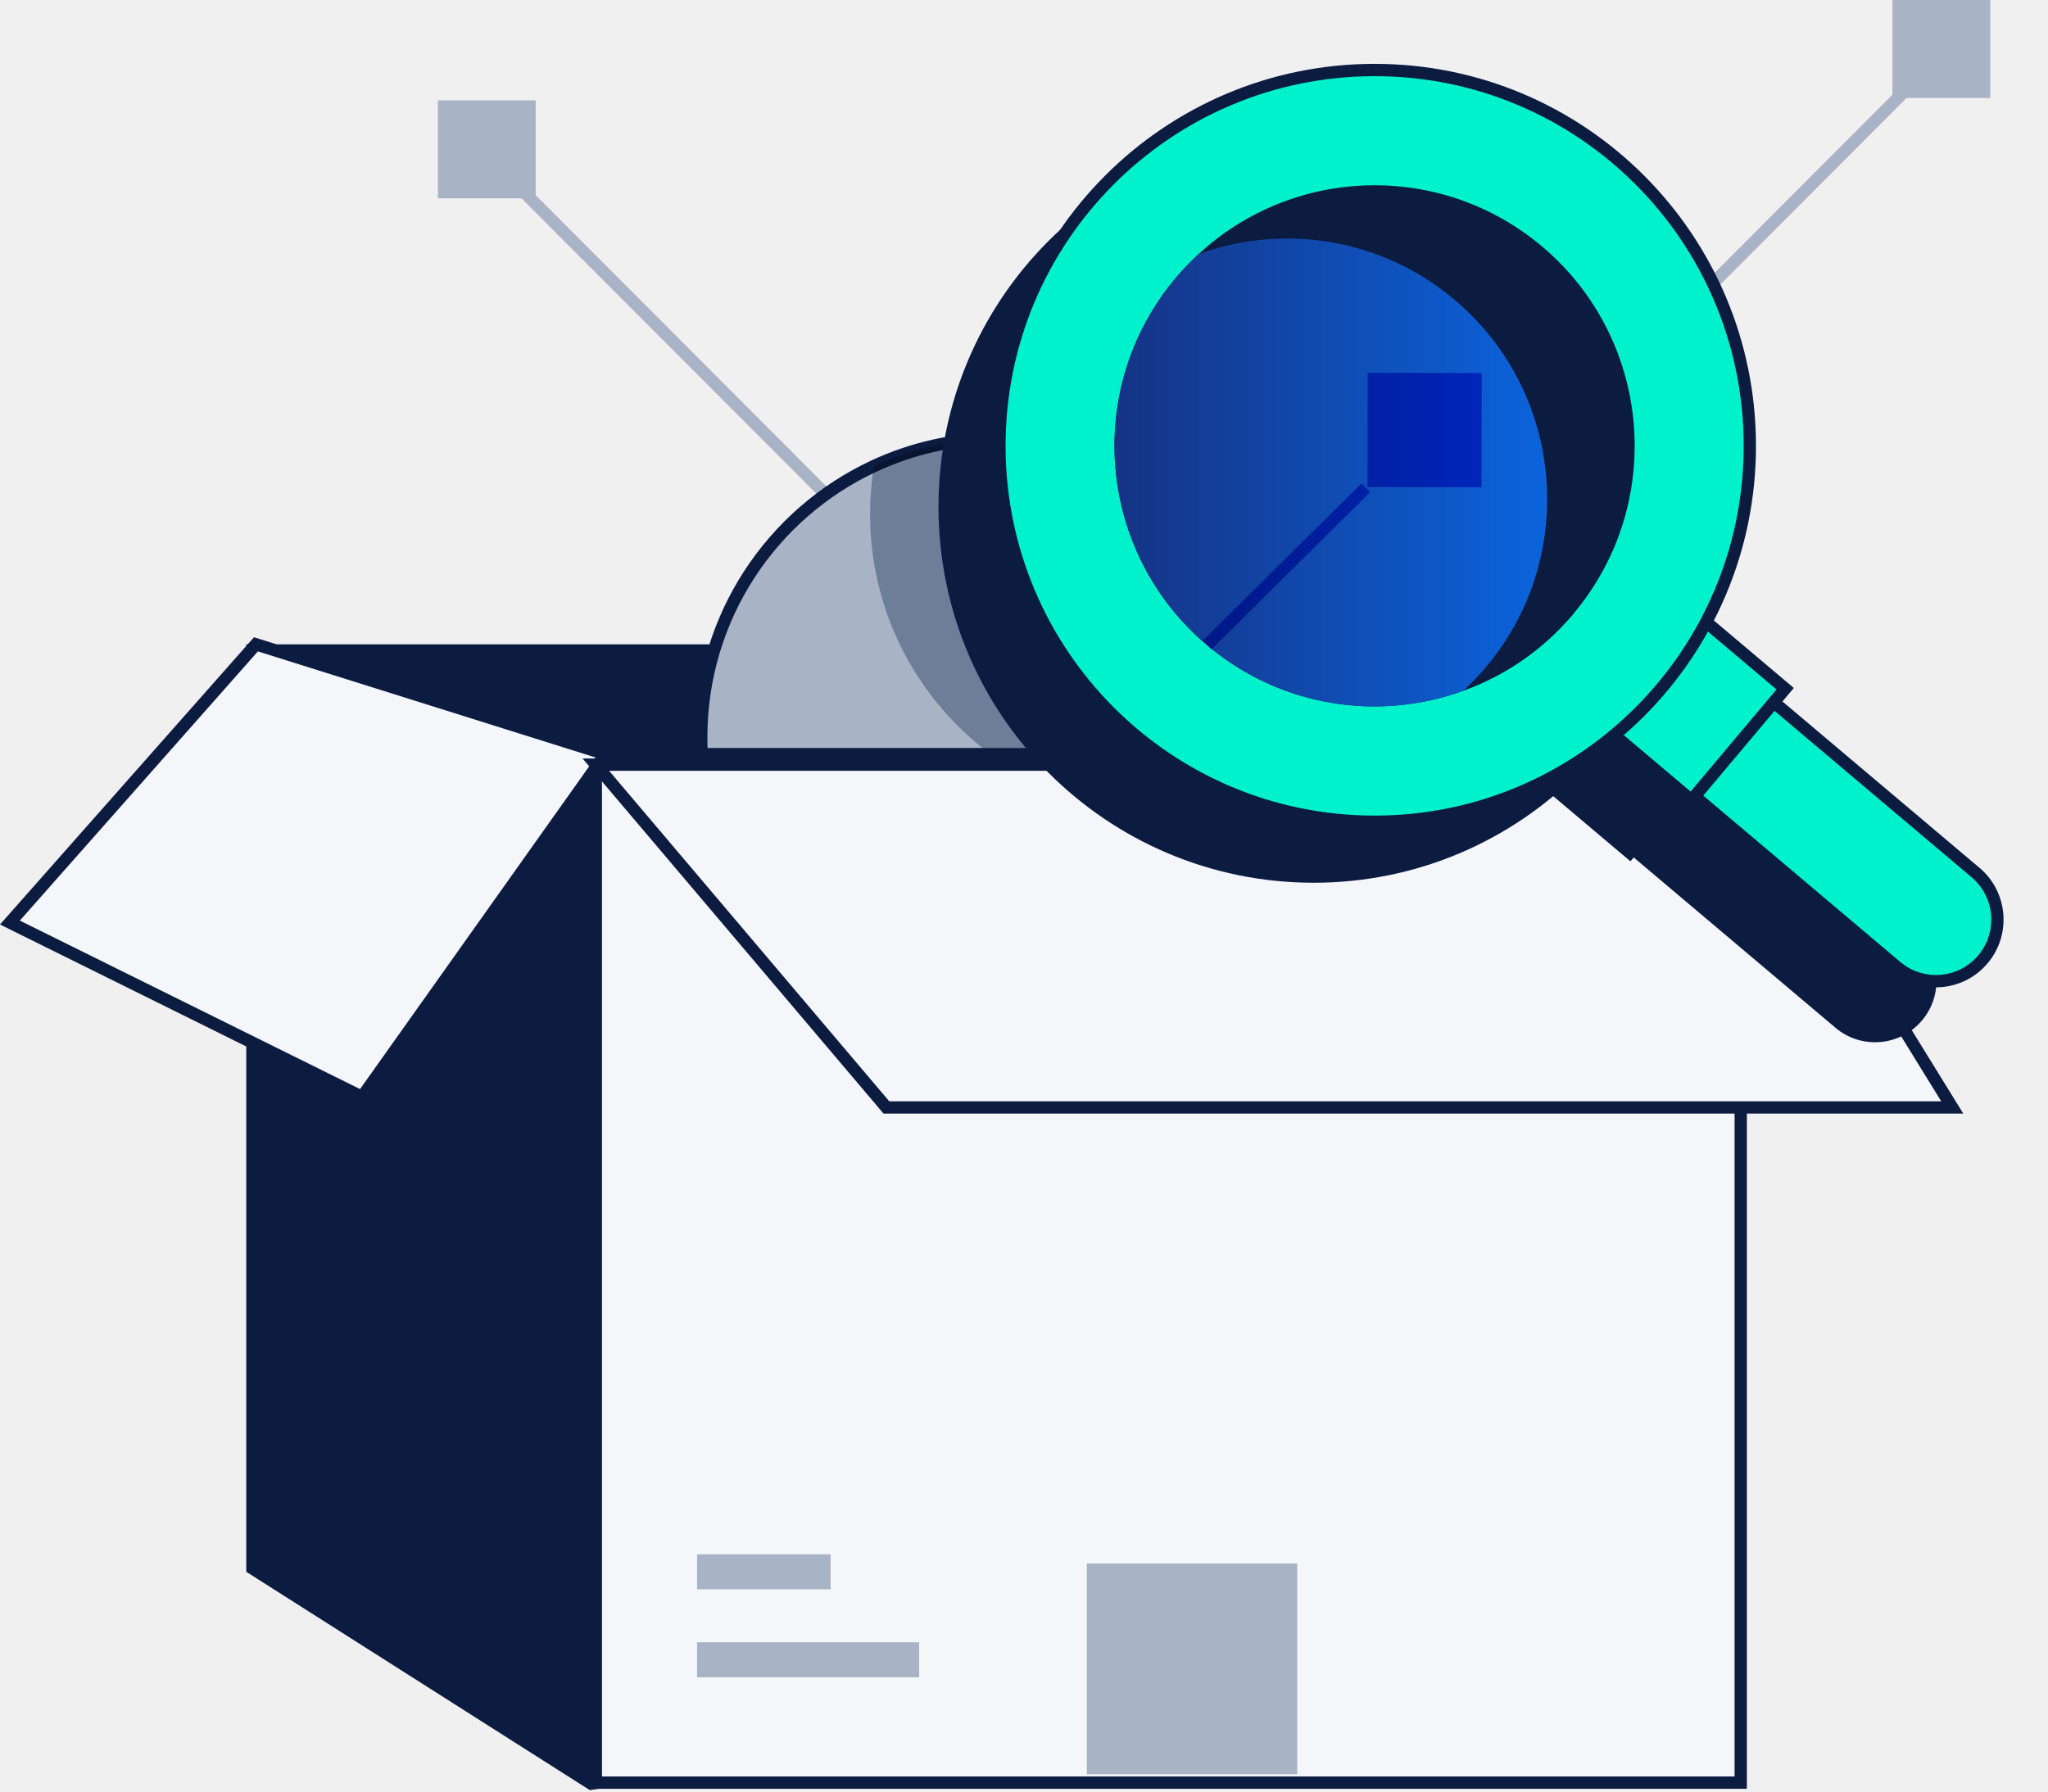
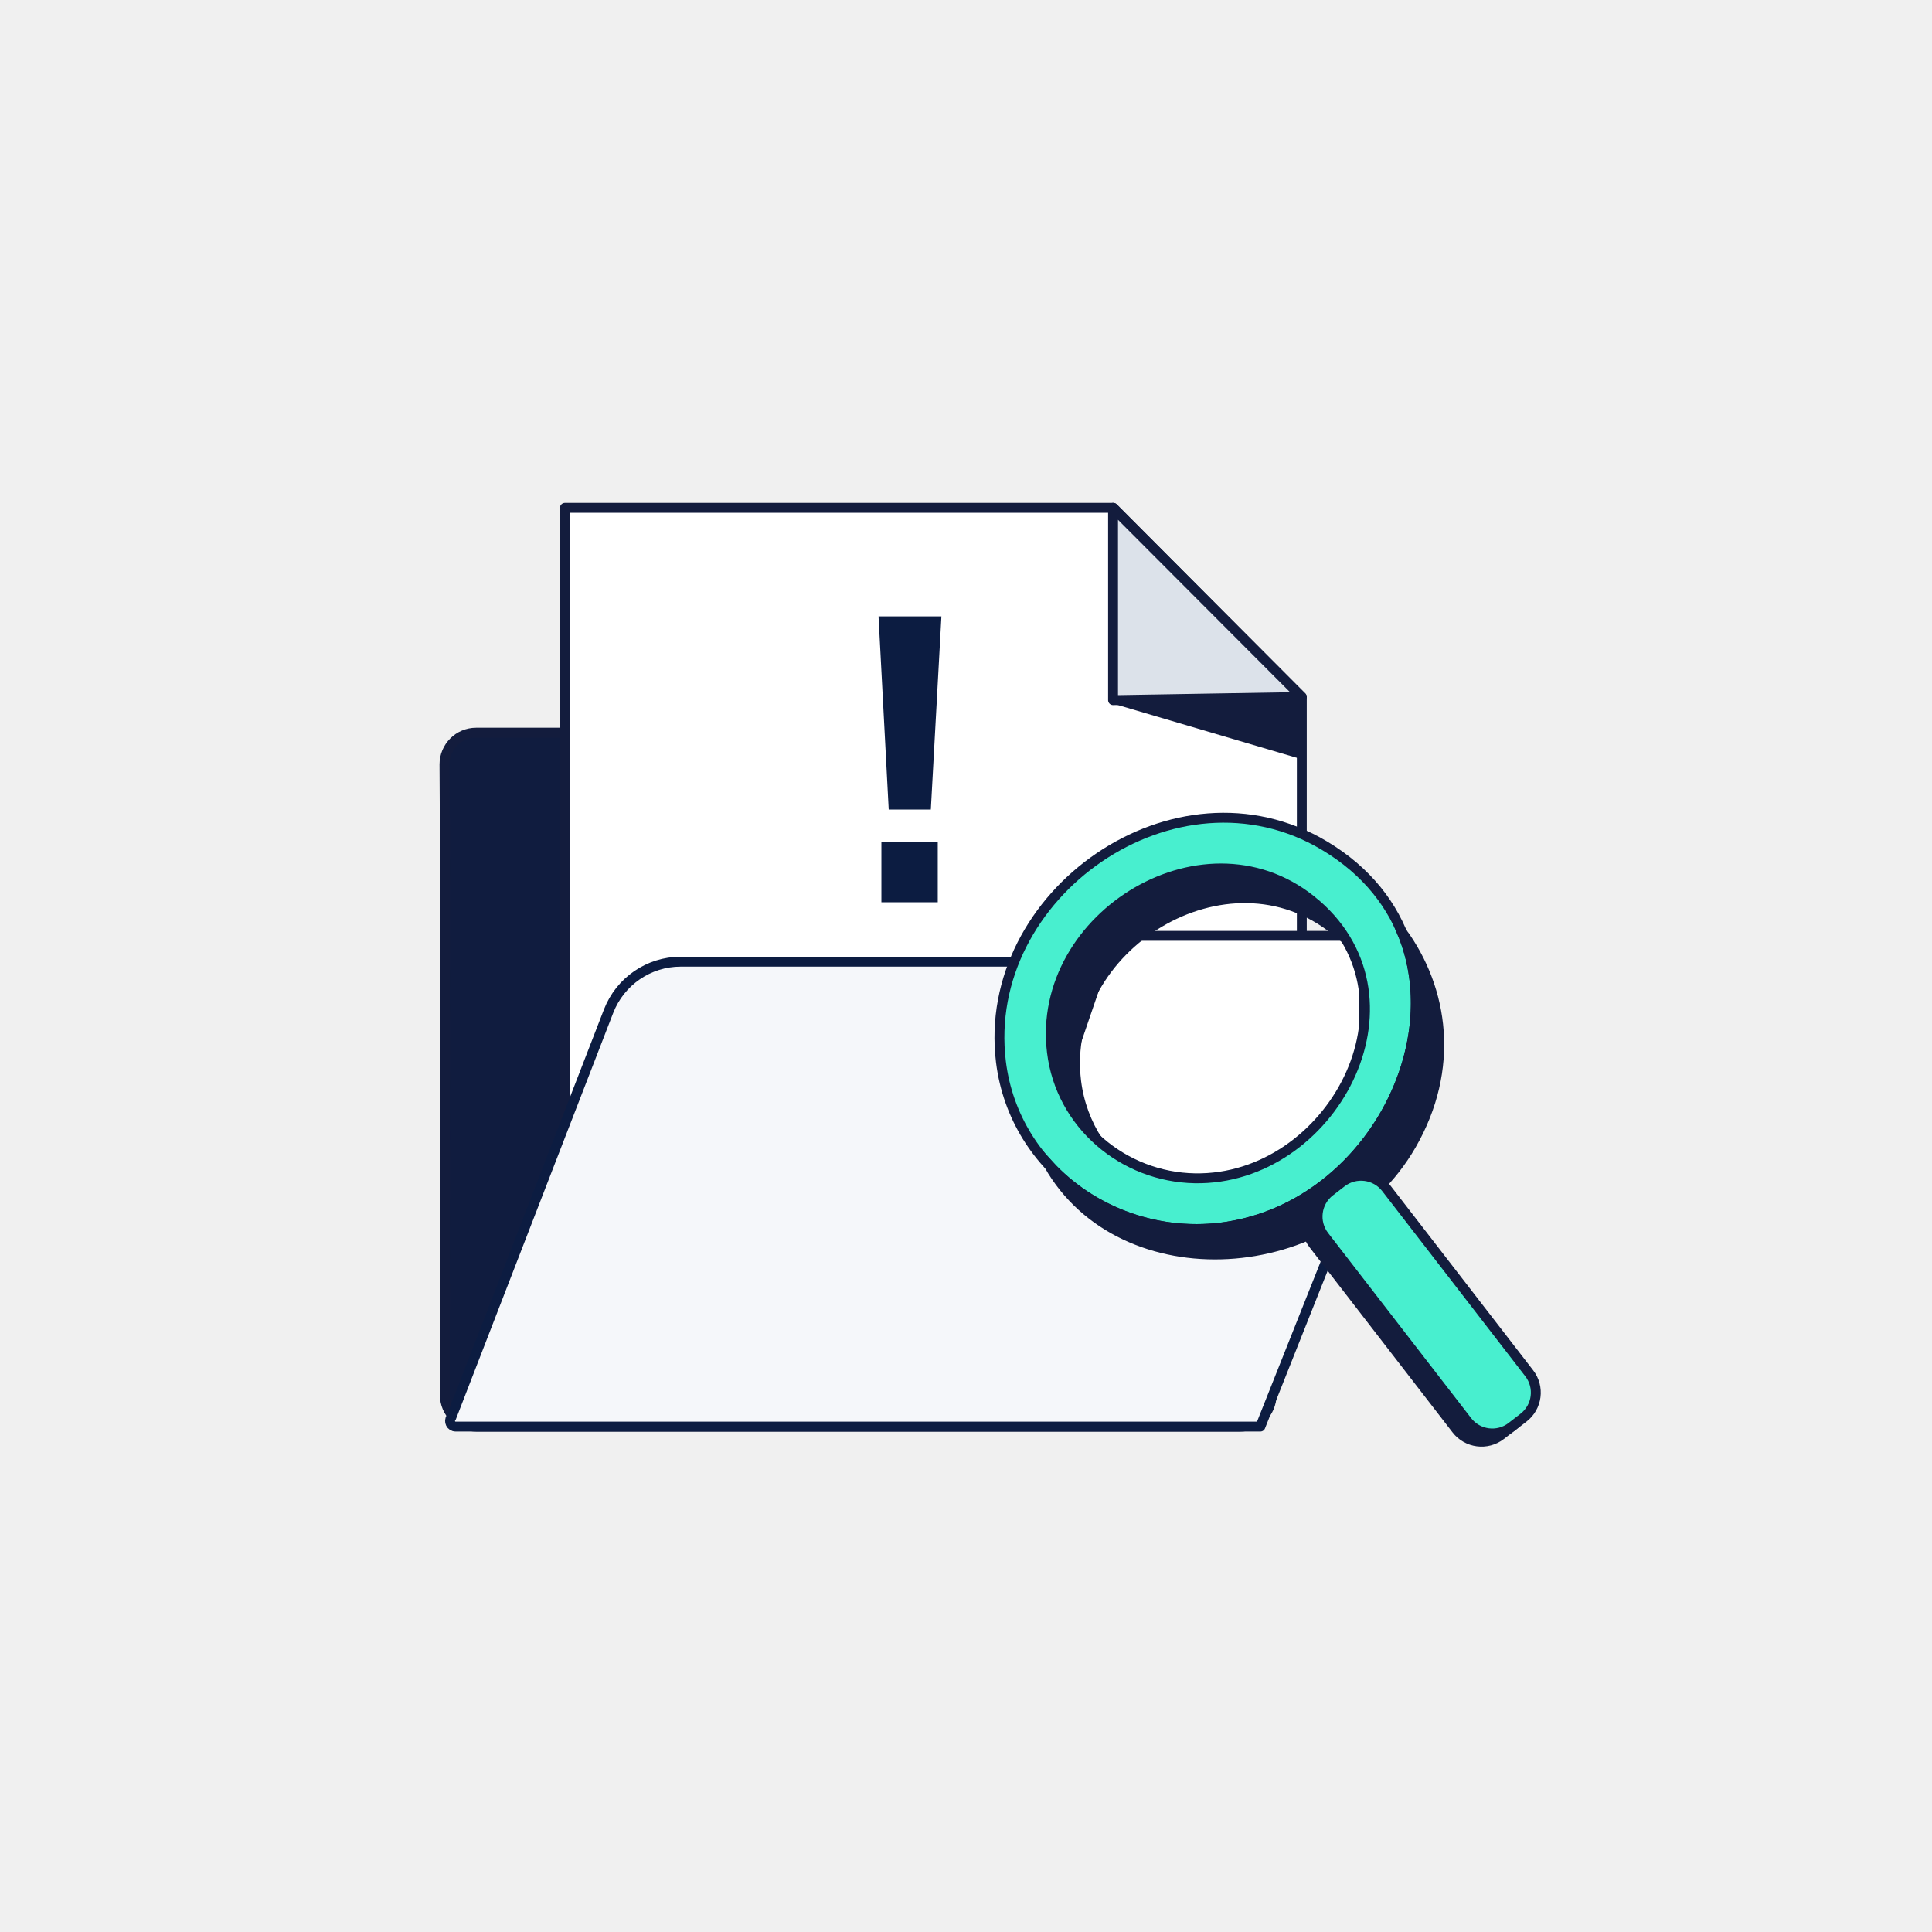
- <svg xmlns="http://www.w3.org/2000/svg" width="120" height="105" viewBox="0 0 120 105" fill="none">
-   <path d="M48.807 28.888L48.298 29.398L27.63 8.692L28.139 8.182L48.807 28.888Z" fill="#A8B3C5" />
-   <path d="M81.515 98.035L34.556 104.913L14.43 92.118V37.762H81.515L101.991 44.198L81.515 98.035Z" fill="#0C1C41" />
-   <path d="M76.028 43.202C76.028 44.164 75.951 45.102 75.802 46.021C74.459 54.347 67.244 60.705 58.556 60.705C48.908 60.705 41.089 52.87 41.089 43.202C41.089 36.165 45.231 30.095 51.207 27.315C53.439 26.276 55.931 25.694 58.556 25.694C68.204 25.694 76.028 33.534 76.028 43.202Z" fill="#A8B3C5" />
-   <path d="M75.668 43.202C75.668 33.734 68.005 26.055 58.556 26.055C55.984 26.055 53.544 26.625 51.359 27.642C45.505 30.365 41.449 36.311 41.449 43.202C41.449 52.671 49.107 60.344 58.556 60.344C67.065 60.344 74.131 54.117 75.447 45.963V45.963C75.593 45.063 75.668 44.145 75.668 43.202ZM76.388 43.202C76.388 44.061 76.328 44.901 76.211 45.726L76.158 46.078C74.786 54.576 67.423 61.066 58.556 61.066C48.709 61.066 40.729 53.069 40.729 43.202C40.729 36.02 44.957 29.825 51.055 26.988C53.334 25.927 55.877 25.334 58.556 25.334C68.403 25.334 76.388 33.335 76.388 43.202Z" fill="#0C1C41" />
-   <g style="mix-blend-mode:multiply">
-     <path d="M76.028 43.202C76.028 44.164 75.951 45.102 75.802 46.021C73.566 47.06 71.075 47.642 68.449 47.642C58.801 47.642 50.982 39.806 50.982 30.139C50.982 29.177 51.059 28.234 51.207 27.315C53.439 26.276 55.931 25.694 58.556 25.694C68.204 25.694 76.028 33.534 76.028 43.202Z" fill="#A8B3C5" />
-   </g>
-   <path d="M101.996 44.198H34.911V104.475H101.996V44.198Z" fill="#F4F6F9" />
-   <path d="M102.356 43.837V104.836H34.551V43.837H102.356ZM35.271 104.114H101.636V44.559H35.271V104.114Z" fill="#0C1C41" />
-   <path d="M35.473 44.198L21.212 64.289L0.582 54.068L14.996 37.762L35.473 44.198Z" fill="#F4F6F9" />
-   <path d="M36.053 44.002L21.328 64.748L0 54.182L14.881 37.348L36.053 44.002ZM1.163 53.953L21.097 63.828L34.892 44.393L15.111 38.176L1.163 53.953Z" fill="#0C1C41" />
-   <path d="M76.009 44.813H63.682V57.165H76.009V44.813Z" fill="#A8B3C5" />
-   <path d="M76.009 91.633H63.682V103.984H76.009V91.633Z" fill="#A8B3C5" />
-   <path d="M34.911 44.813L51.937 64.904H114.39L101.991 44.813H34.911Z" fill="#F4F6F9" />
-   <path d="M102.192 44.453L115.036 65.265H51.77L51.663 65.138L34.133 44.453H102.192ZM52.104 64.543H113.744L101.791 45.174H35.689L52.104 64.543Z" fill="#0C1C41" />
-   <path d="M53.857 96.25H40.844V98.299H53.857V96.25Z" fill="#A8B3C5" />
-   <path d="M48.668 91.094H40.844V93.143H48.668V91.094Z" fill="#A8B3C5" />
-   <path d="M114.644 2.804L93.98 23.511L93.471 23L114.135 2.294L114.644 2.804Z" fill="#A8B3C5" />
-   <path d="M31.388 5.882H25.657V11.625H31.388V5.882Z" fill="#A8B3C5" />
-   <path d="M110.886 5.743L116.617 5.743V-5.43594e-05L110.886 -5.43594e-05V5.743Z" fill="#A8B3C5" />
-   <path d="M93.765 48.597L98.405 43.08L112.188 54.718C113.707 56.001 113.901 58.279 112.621 59.801C111.34 61.324 109.068 61.519 107.548 60.235L93.765 48.597Z" fill="#0C1C41" />
-   <path d="M95.755 39.49L90.259 46.026L95.533 50.48L101.03 43.944L95.755 39.49Z" fill="#0C1C41" />
-   <path d="M76.974 51.735C89.115 51.735 98.958 41.872 98.958 29.706C98.958 17.539 89.115 7.677 76.974 7.677C64.832 7.677 54.99 17.539 54.99 29.706C54.99 41.872 64.832 51.735 76.974 51.735Z" fill="#0C1C41" />
-   <path d="M76.974 43.202C84.413 43.202 90.443 37.16 90.443 29.706C90.443 22.252 84.413 16.209 76.974 16.209C69.535 16.209 63.505 22.252 63.505 29.706C63.505 37.16 69.535 43.202 76.974 43.202Z" fill="#0C1C41" />
-   <path d="M97.334 45.017L101.973 39.5L115.756 51.138C117.276 52.421 117.47 54.699 116.189 56.221C114.909 57.744 112.636 57.938 111.117 56.655L97.334 45.017Z" fill="#00F2CD" />
-   <path d="M102.017 40.008L97.841 44.973L111.348 56.379C112.716 57.534 114.761 57.359 115.914 55.989C117.066 54.618 116.892 52.569 115.524 51.414L102.017 40.008ZM115.988 50.862C117.66 52.274 117.873 54.779 116.464 56.453C115.056 58.129 112.556 58.343 110.884 56.931L96.826 45.06L101.93 38.991L115.988 50.862Z" fill="#0C1C41" />
-   <path d="M99.324 35.91L93.827 42.446L99.102 46.9L104.598 40.364L99.324 35.91Z" fill="#00F2CD" />
-   <path d="M99.281 35.401L105.106 40.32L99.145 47.408L93.32 42.489L99.281 35.401ZM99.059 46.391L104.091 40.407L99.367 36.418L94.335 42.402L99.059 46.391Z" fill="#0C1C41" />
-   <path d="M80.545 48.161C92.686 48.161 102.529 38.298 102.529 26.132C102.529 13.966 92.686 4.103 80.545 4.103C68.404 4.103 58.561 13.966 58.561 26.132C58.561 38.298 68.404 48.161 80.545 48.161Z" fill="#00F2CD" />
-   <path d="M102.169 26.132C102.169 14.165 92.487 4.464 80.545 4.464C68.602 4.464 58.921 14.165 58.921 26.132C58.921 38.099 68.602 47.8 80.545 47.8C92.487 47.8 102.169 38.099 102.169 26.132ZM102.889 26.132C102.889 38.498 92.885 48.522 80.545 48.522C68.205 48.522 58.201 38.497 58.201 26.132C58.201 13.766 68.205 3.742 80.545 3.742C92.885 3.742 102.889 13.766 102.889 26.132Z" fill="#0C1C41" />
-   <path d="M92.2 35.973C90.414 38.094 88.168 39.614 85.729 40.489C80.775 42.283 75.035 41.451 70.719 37.805C64.283 32.375 63.462 22.741 68.891 16.291C69.313 15.791 69.76 15.324 70.225 14.896C75.784 9.745 84.424 9.442 90.361 14.449C96.798 19.884 97.619 29.518 92.195 35.968L92.2 35.973Z" fill="#0C1C41" />
-   <path d="M90.111 33.313C89.545 35.377 88.537 37.349 87.068 39.095C86.646 39.595 86.199 40.061 85.734 40.489C80.78 42.283 75.039 41.451 70.724 37.806C69.198 36.517 67.983 34.987 67.1 33.313C64.249 27.974 64.753 21.202 68.891 16.286C69.313 15.786 69.759 15.319 70.225 14.891C75.179 13.097 80.919 13.929 85.235 17.575C89.934 21.539 91.638 27.743 90.107 33.313H90.111Z" fill="url(#paint0_linear_6296_1019)" />
-   <g style="mix-blend-mode:multiply">
-     <path d="M80.128 28.545L86.81 28.555L86.819 21.859L80.137 21.85L80.128 28.545Z" fill="#0066E4" />
-   </g>
-   <g style="mix-blend-mode:multiply">
-     <path d="M80.279 28.846L70.977 38.062L70.471 37.549L79.773 28.333L80.279 28.846Z" fill="#0066E4" />
+ <svg xmlns="http://www.w3.org/2000/svg" width="345" height="345" viewBox="0 0 345 345" fill="none">
+   <g clip-path="url(#clip0_3605_16427)">
+     <path d="M227.116 145.297L227.063 249.116C227.063 252.224 224.539 254.766 221.413 254.766H85.09C81.982 254.766 79.439 252.241 79.439 249.116L79.475 146.798H79.422L79.369 136.505C79.369 133.379 81.894 130.837 85.019 130.837H126.017C128.665 130.837 130.96 132.673 131.525 135.251C132.09 137.829 134.386 139.665 137.034 139.665H221.466C224.574 139.665 227.116 142.19 227.116 145.315V145.297Z" fill="#101C3F" stroke="#131C3D" stroke-width="1.766" stroke-miterlimit="10" />
+     <path d="M232.466 124.463L198.813 90.686H100.874V230.242H232.466V124.463Z" fill="white" stroke="#131C3D" stroke-width="1.766" stroke-linecap="round" stroke-linejoin="round" />
+     <path d="M198.76 90.686V125.028L232.466 124.463L198.76 90.686Z" fill="#DCE2EA" stroke="#131C3D" stroke-width="1.766" stroke-linejoin="round" />
+     <path d="M198.76 125.646L232.466 135.587V125.028L198.76 125.646Z" fill="#131C3D" />
+     <path d="M80.57 253.159L108.678 180.557C110.744 175.242 115.847 171.729 121.55 171.729H245.338C251.447 171.729 255.614 177.891 253.371 183.558L225.068 254.748H81.364C80.534 254.748 80.075 253.812 80.552 253.141H80.57V253.159Z" fill="#F5F7FA" stroke="#0C1C41" stroke-width="1.766" stroke-linecap="round" stroke-linejoin="round" />
+     <path d="M158.698 144.556L156.88 110.073H168.109L166.22 144.556H158.716H158.698ZM157.392 150.329H167.456V161.117H157.392V150.329Z" fill="#0C1C41" />
+     <path d="M243.643 206.052L222.596 216.169C213.857 220.371 203.369 218.147 197.083 210.766L187.549 199.537L198.637 167.12H243.625V206.052H243.643Z" fill="white" stroke="#131C3D" stroke-width="1.766" stroke-miterlimit="10" />
+     <path d="M207.447 156.915C220.23 152.201 232.095 157.233 238.54 166.202C219.259 150.488 189.208 169.027 192.175 193.128C192.669 197.065 194.046 200.667 196.077 203.792C191.627 200.014 188.485 194.505 187.778 187.213C186.507 174.042 195.176 161.435 207.447 156.915Z" fill="#131C3D" stroke="#131C3D" stroke-width="1.766" stroke-miterlimit="10" />
+     <path d="M178.738 189.614C181.175 209.283 200.12 222.066 219.259 219.029C250.811 214.015 267.143 169.292 236.492 151C209.972 135.162 175.066 159.598 178.738 189.614ZM235.026 161.488C254.978 178.861 237.71 210.819 213.38 210.413C200.561 210.184 189.42 200.773 187.849 187.901C184.847 163.483 215.728 144.714 235.009 161.488H235.026Z" fill="#48EFCF" stroke="#131C3D" stroke-width="1.766" stroke-miterlimit="10" />
+     <path d="M219.259 219.03C243.784 215.128 259.092 187.266 250.334 166.432C257.803 176.672 259.869 190.833 252.012 204.463C237.975 228.794 200.279 230.93 187.266 207.977C195.088 216.505 207.147 220.954 219.295 219.03H219.259Z" fill="#131C3D" stroke="#131C3D" stroke-width="1.766" stroke-miterlimit="10" />
+     <path d="M268.008 256.267L270.109 254.642C272.581 252.735 273.04 249.186 271.134 246.697L245.585 213.627C243.678 211.155 240.129 210.696 237.657 212.603L235.556 214.227C233.084 216.134 232.625 219.683 234.532 222.172L260.081 255.243C261.988 257.714 265.536 258.173 268.008 256.267Z" fill="#131C3D" stroke="#131C3D" stroke-width="1.766" stroke-miterlimit="10" />
+     <path d="M269.95 254.783L272.052 253.159C274.523 251.252 274.982 247.703 273.076 245.231L247.527 212.161C245.62 209.689 242.071 209.23 239.582 211.137L237.481 212.761C235.009 214.668 234.55 218.217 236.457 220.707L262.005 253.777C263.912 256.249 267.461 256.708 269.933 254.801L269.95 254.783Z" fill="#48EFCF" stroke="#131C3D" stroke-width="1.766" stroke-miterlimit="10" />
  </g>
  <defs>
-     <linearGradient id="paint0_linear_6296_1019" x1="65.305" y1="27.69" x2="90.659" y2="27.69" gradientUnits="userSpaceOnUse">
-       <stop stop-color="#153385" />
-       <stop offset="1" stop-color="#0B64DD" />
-     </linearGradient>
+     <clipPath id="clip0_3605_16427">
+       <rect width="225" height="225" fill="white" transform="translate(60 60)" />
+     </clipPath>
  </defs>
</svg>
